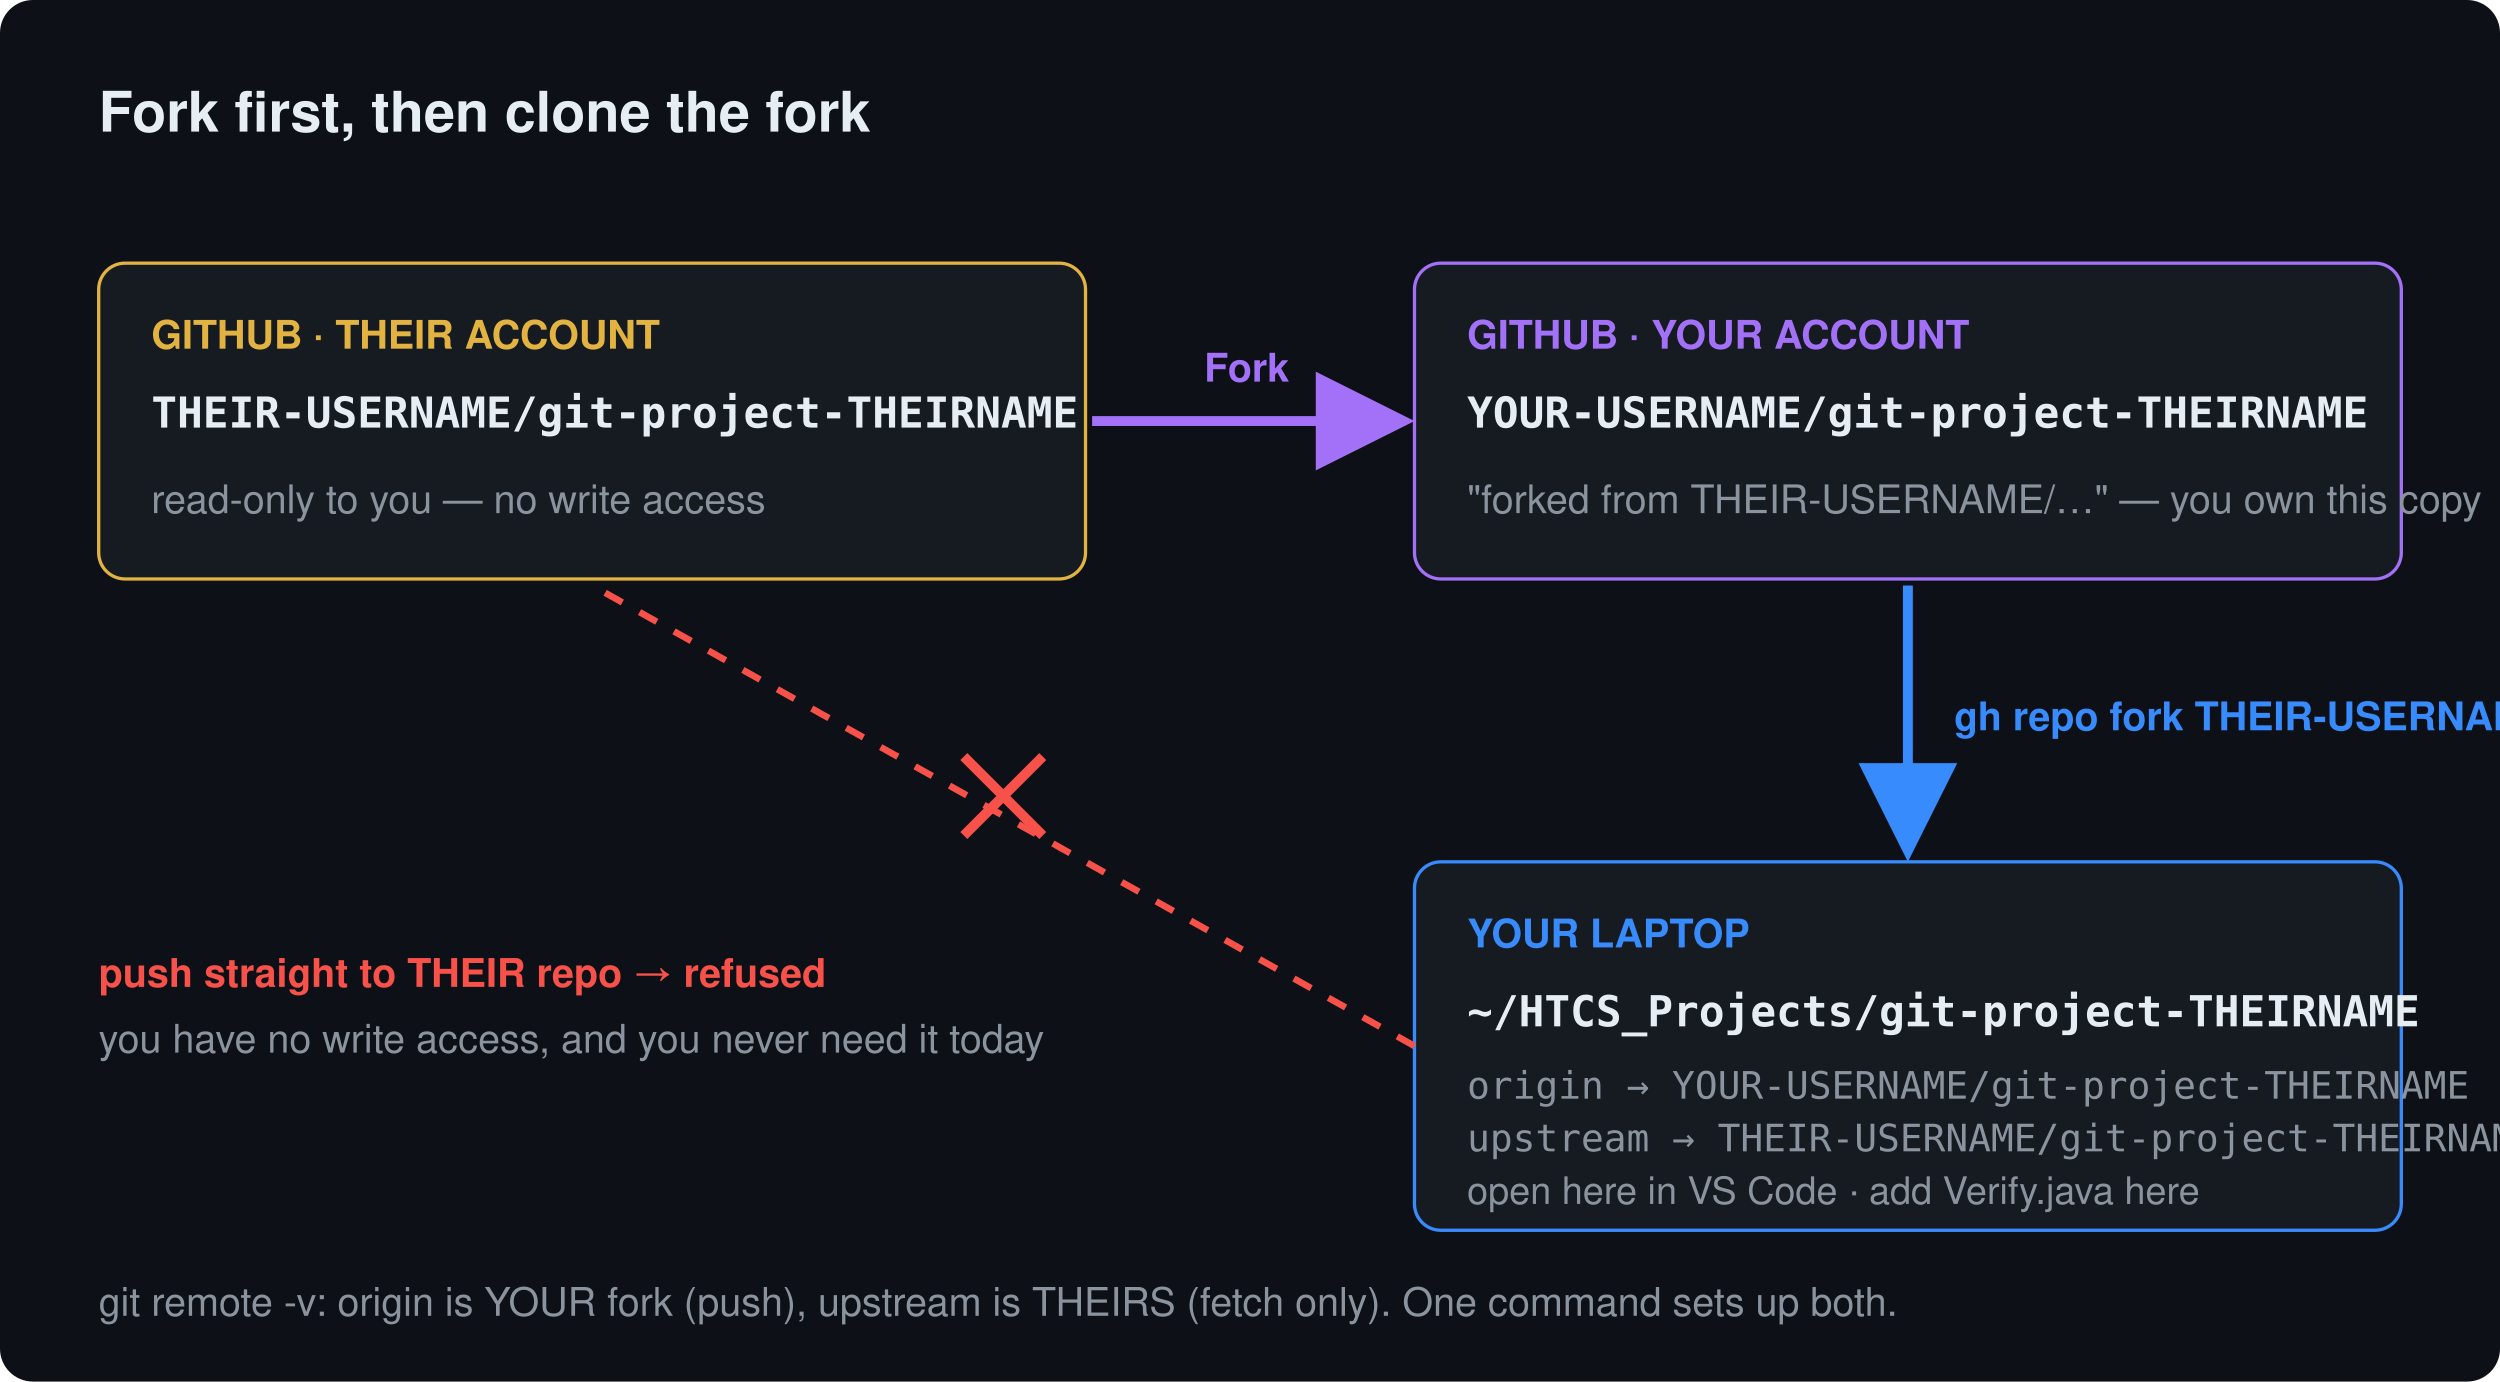
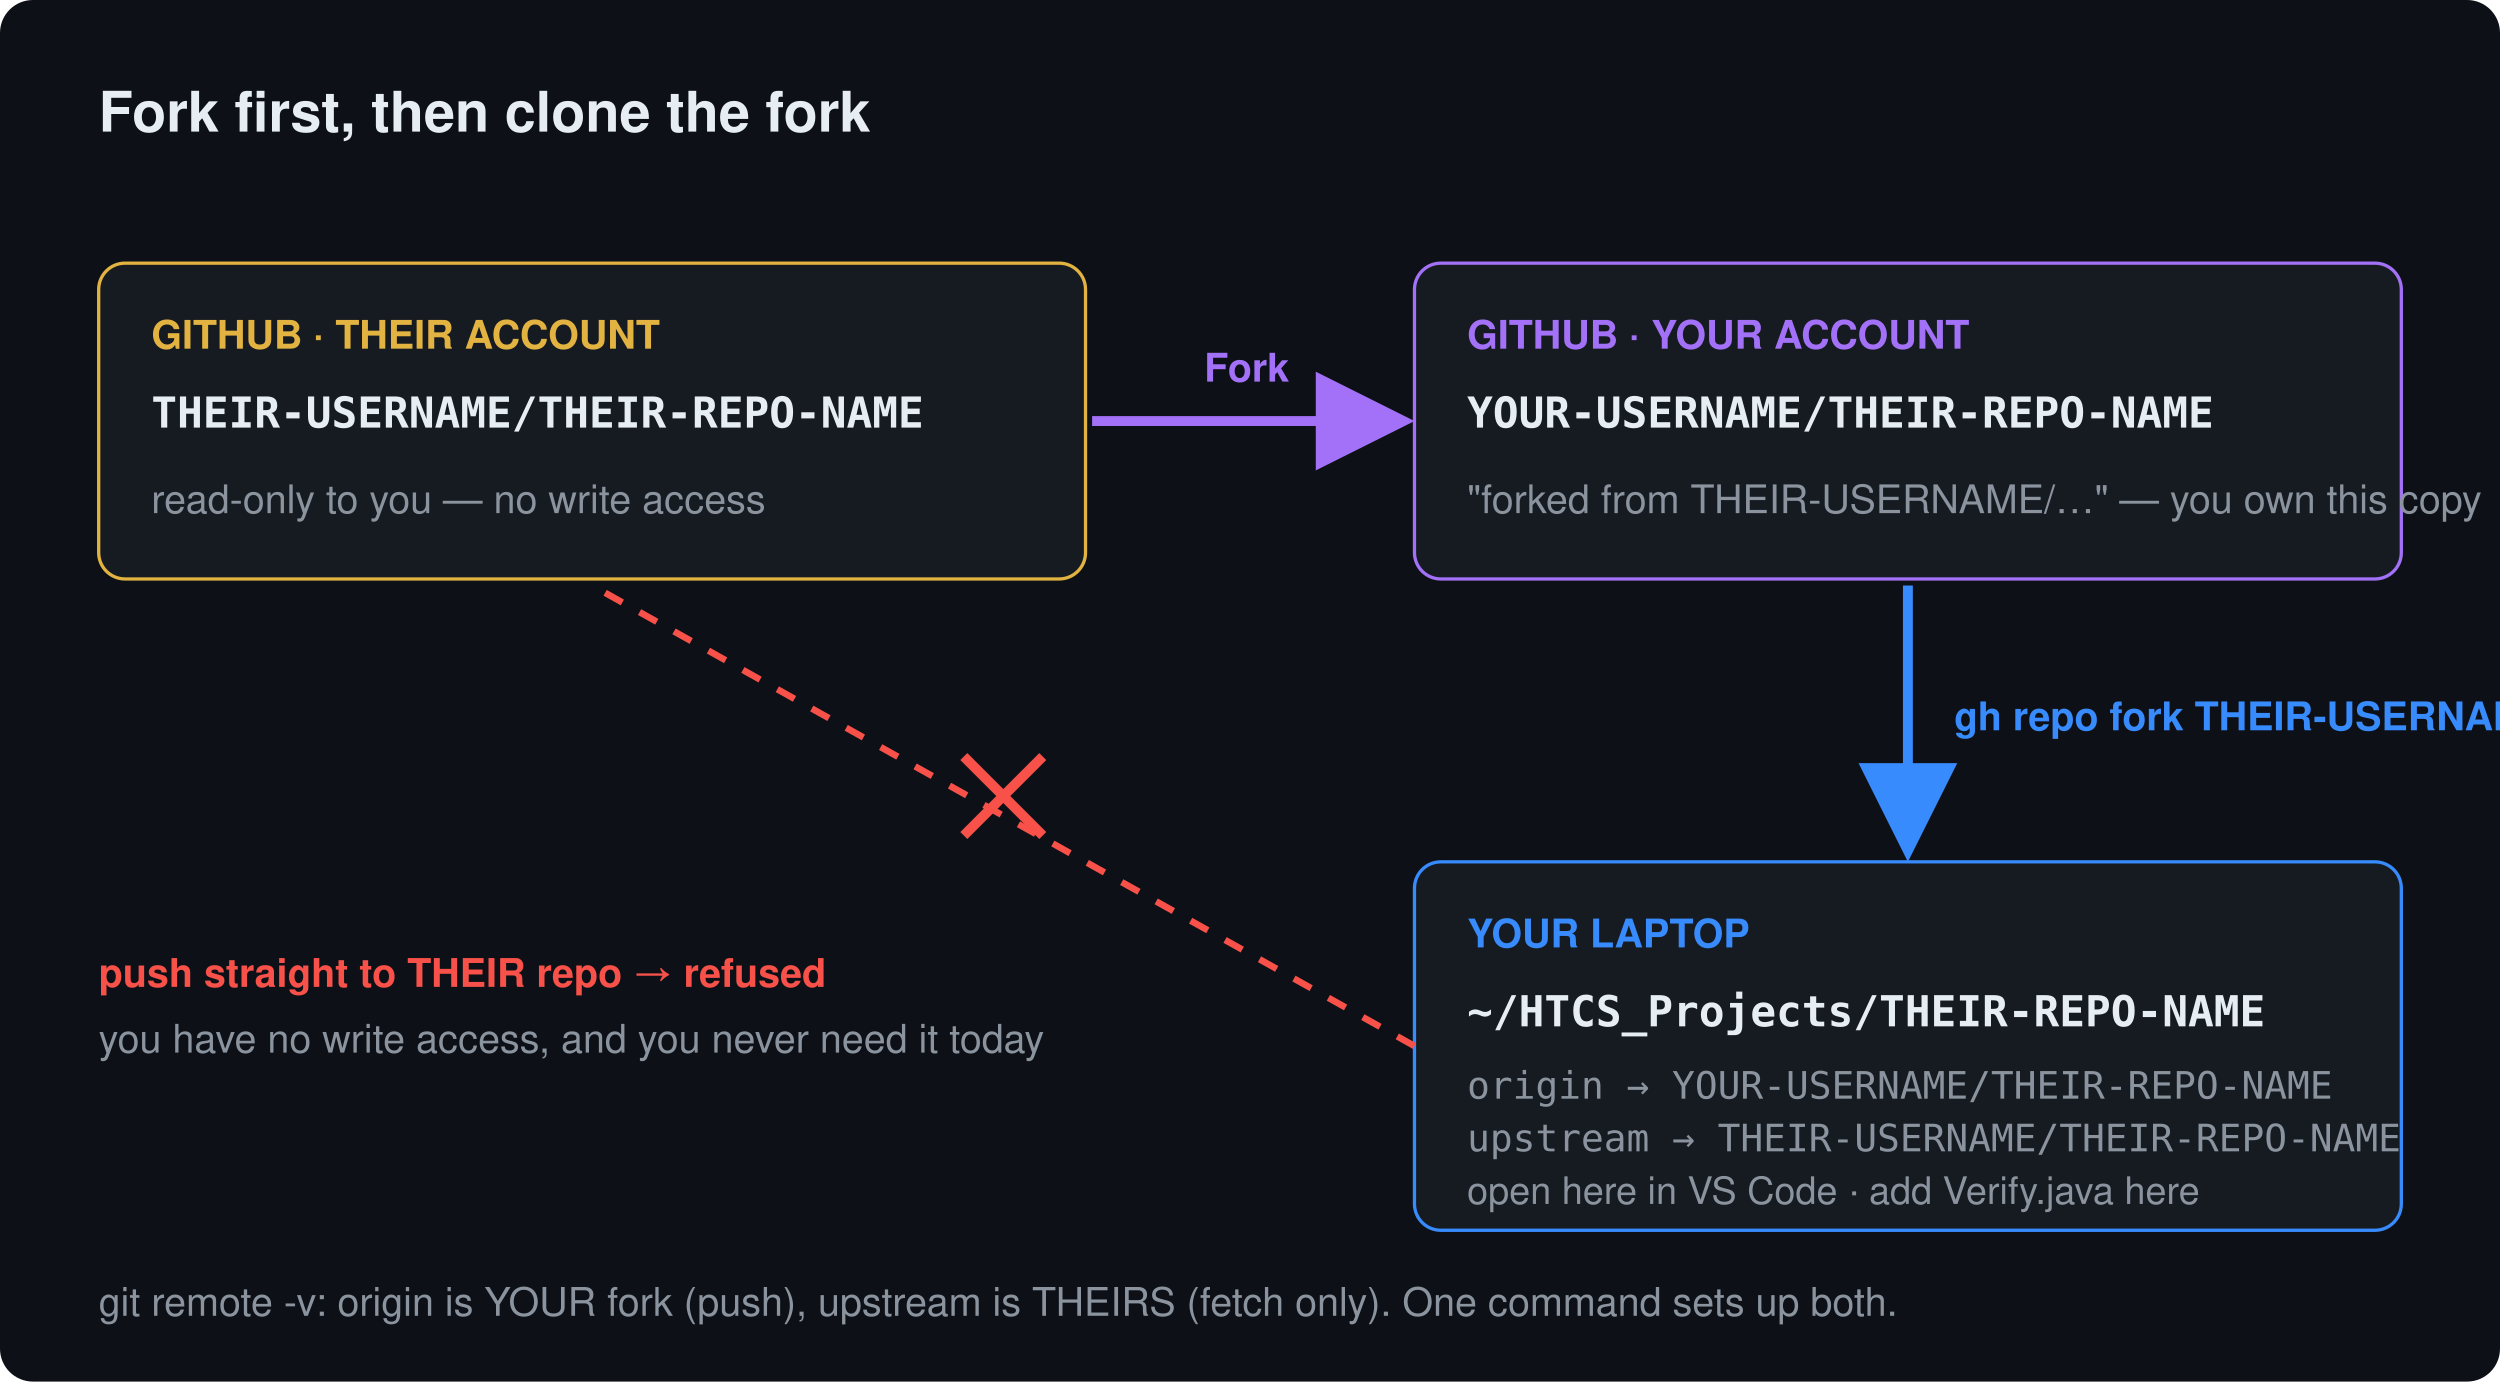
<svg xmlns="http://www.w3.org/2000/svg" viewBox="0 0 760 420" font-family="-apple-system, 'Segoe UI', Helvetica, Arial, sans-serif">
  <defs>
    <marker id="arrowP" markerWidth="10" markerHeight="10" refX="8" refY="5" orient="auto">
      <path d="M0,0 L10,5 L0,10 z" fill="#a371f7" />
    </marker>
    <marker id="arrowB" markerWidth="10" markerHeight="10" refX="8" refY="5" orient="auto">
      <path d="M0,0 L10,5 L0,10 z" fill="#388bfd" />
    </marker>
  </defs>
  <rect width="760" height="420" rx="10" fill="#0d1117" />
  <text x="30" y="40" fill="#e6edf3" font-size="17" font-weight="700">Fork first, then clone the fork</text>
  <rect x="30" y="80" width="300" height="96" rx="8" fill="#161b22" stroke="#e3b341" />
  <text x="46" y="106" fill="#e3b341" font-size="12" font-weight="600">GITHUB · THEIR ACCOUNT</text>
-   <text x="46" y="130" fill="#e6edf3" font-size="13" font-weight="700" font-family="Menlo, Consolas, monospace">THEIR-USERNAME/git-project-THEIRNAME</text>
+   <text x="46" y="130" fill="#e6edf3" font-size="13" font-weight="700" font-family="Menlo, Consolas, monospace">THEIR-USERNAME/THEIR-REPO-NAME</text>
  <text x="46" y="156" fill="#8b949e" font-size="12">read-only to you — no write access</text>
  <line x1="332" y1="128" x2="424" y2="128" stroke="#a371f7" stroke-width="3" marker-end="url(#arrowP)" />
  <text x="379" y="116" fill="#a371f7" font-size="12" font-weight="600" text-anchor="middle">Fork</text>
  <rect x="430" y="80" width="300" height="96" rx="8" fill="#161b22" stroke="#a371f7" />
  <text x="446" y="106" fill="#a371f7" font-size="12" font-weight="600">GITHUB · YOUR ACCOUNT</text>
-   <text x="446" y="130" fill="#e6edf3" font-size="13" font-weight="700" font-family="Menlo, Consolas, monospace">YOUR-USERNAME/git-project-THEIRNAME</text>
+   <text x="446" y="130" fill="#e6edf3" font-size="13" font-weight="700" font-family="Menlo, Consolas, monospace">YOUR-USERNAME/THEIR-REPO-NAME</text>
  <text x="446" y="156" fill="#8b949e" font-size="12">"forked from THEIR-USERNAME/…" — you own this copy</text>
  <line x1="580" y1="178" x2="580" y2="256" stroke="#388bfd" stroke-width="3" marker-end="url(#arrowB)" />
  <text x="594" y="222" fill="#388bfd" font-size="12" font-weight="600">gh repo fork THEIR-USERNAME/… --clone</text>
  <rect x="430" y="262" width="300" height="112" rx="8" fill="#161b22" stroke="#388bfd" />
  <text x="446" y="288" fill="#388bfd" font-size="12" font-weight="600">YOUR LAPTOP</text>
-   <text x="446" y="312" fill="#e6edf3" font-size="13" font-weight="700" font-family="Menlo, Consolas, monospace">~/HTCS_Projects/git-project-THEIRNAME</text>
-   <text x="446" y="334" fill="#8b949e" font-size="11.5" font-family="Menlo, Consolas, monospace">origin   → YOUR-USERNAME/git-project-THEIRNAME</text>
-   <text x="446" y="350" fill="#8b949e" font-size="11.5" font-family="Menlo, Consolas, monospace">upstream → THEIR-USERNAME/git-project-THEIRNAME</text>
+   <text x="446" y="312" fill="#e6edf3" font-size="13" font-weight="700" font-family="Menlo, Consolas, monospace">~/HTCS_Projects/THEIR-REPO-NAME</text>
+   <text x="446" y="334" fill="#8b949e" font-size="11.5" font-family="Menlo, Consolas, monospace">origin   → YOUR-USERNAME/THEIR-REPO-NAME</text>
+   <text x="446" y="350" fill="#8b949e" font-size="11.5" font-family="Menlo, Consolas, monospace">upstream → THEIR-USERNAME/THEIR-REPO-NAME</text>
  <text x="446" y="366" fill="#8b949e" font-size="11.5">open here in VS Code · add Verify.java here</text>
  <line x1="430" y1="318" x2="180" y2="178" stroke="#f85149" stroke-width="2" stroke-dasharray="6 6" />
  <line x1="293" y1="230" x2="317" y2="254" stroke="#f85149" stroke-width="3" />
  <line x1="317" y1="230" x2="293" y2="254" stroke="#f85149" stroke-width="3" />
  <text x="30" y="300" fill="#f85149" font-size="12" font-weight="600">push straight to THEIR repo → refused</text>
  <text x="30" y="320" fill="#8b949e" font-size="12">you have no write access, and you never need it today</text>
  <text x="30" y="400" fill="#8b949e" font-size="12">git remote -v: origin is YOUR fork (push), upstream is THEIRS (fetch only). One command sets up both.</text>
</svg>
